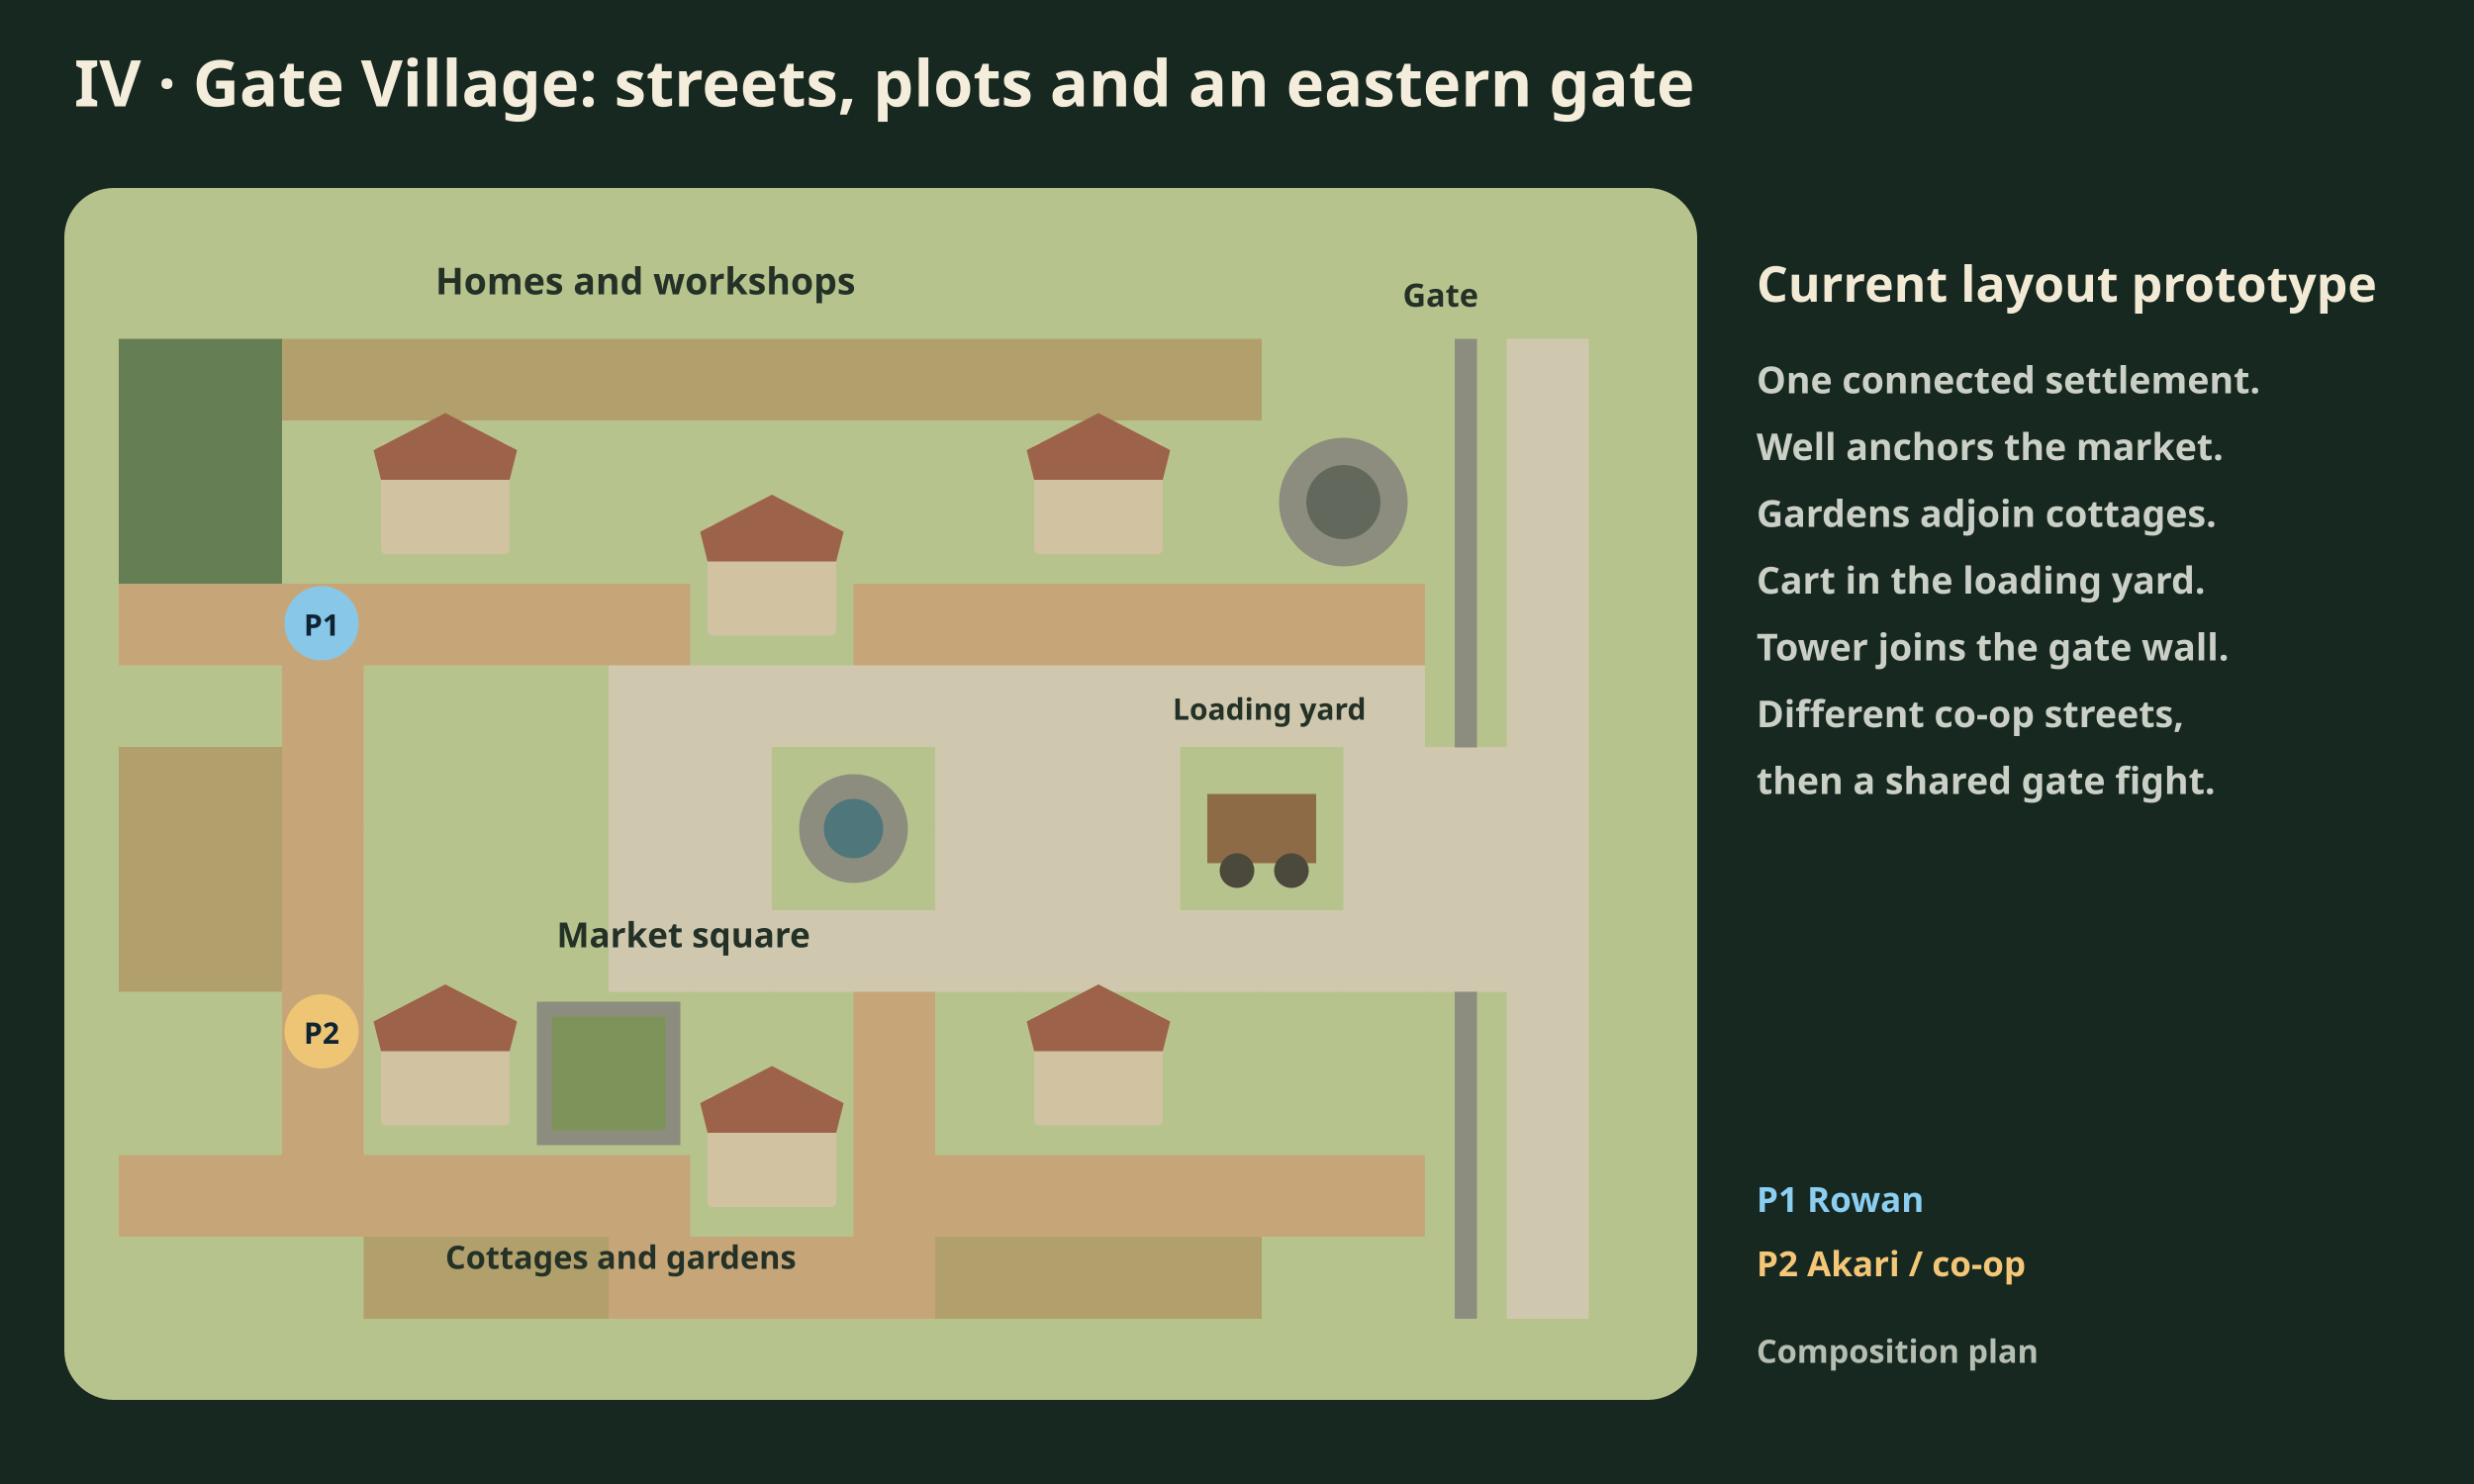
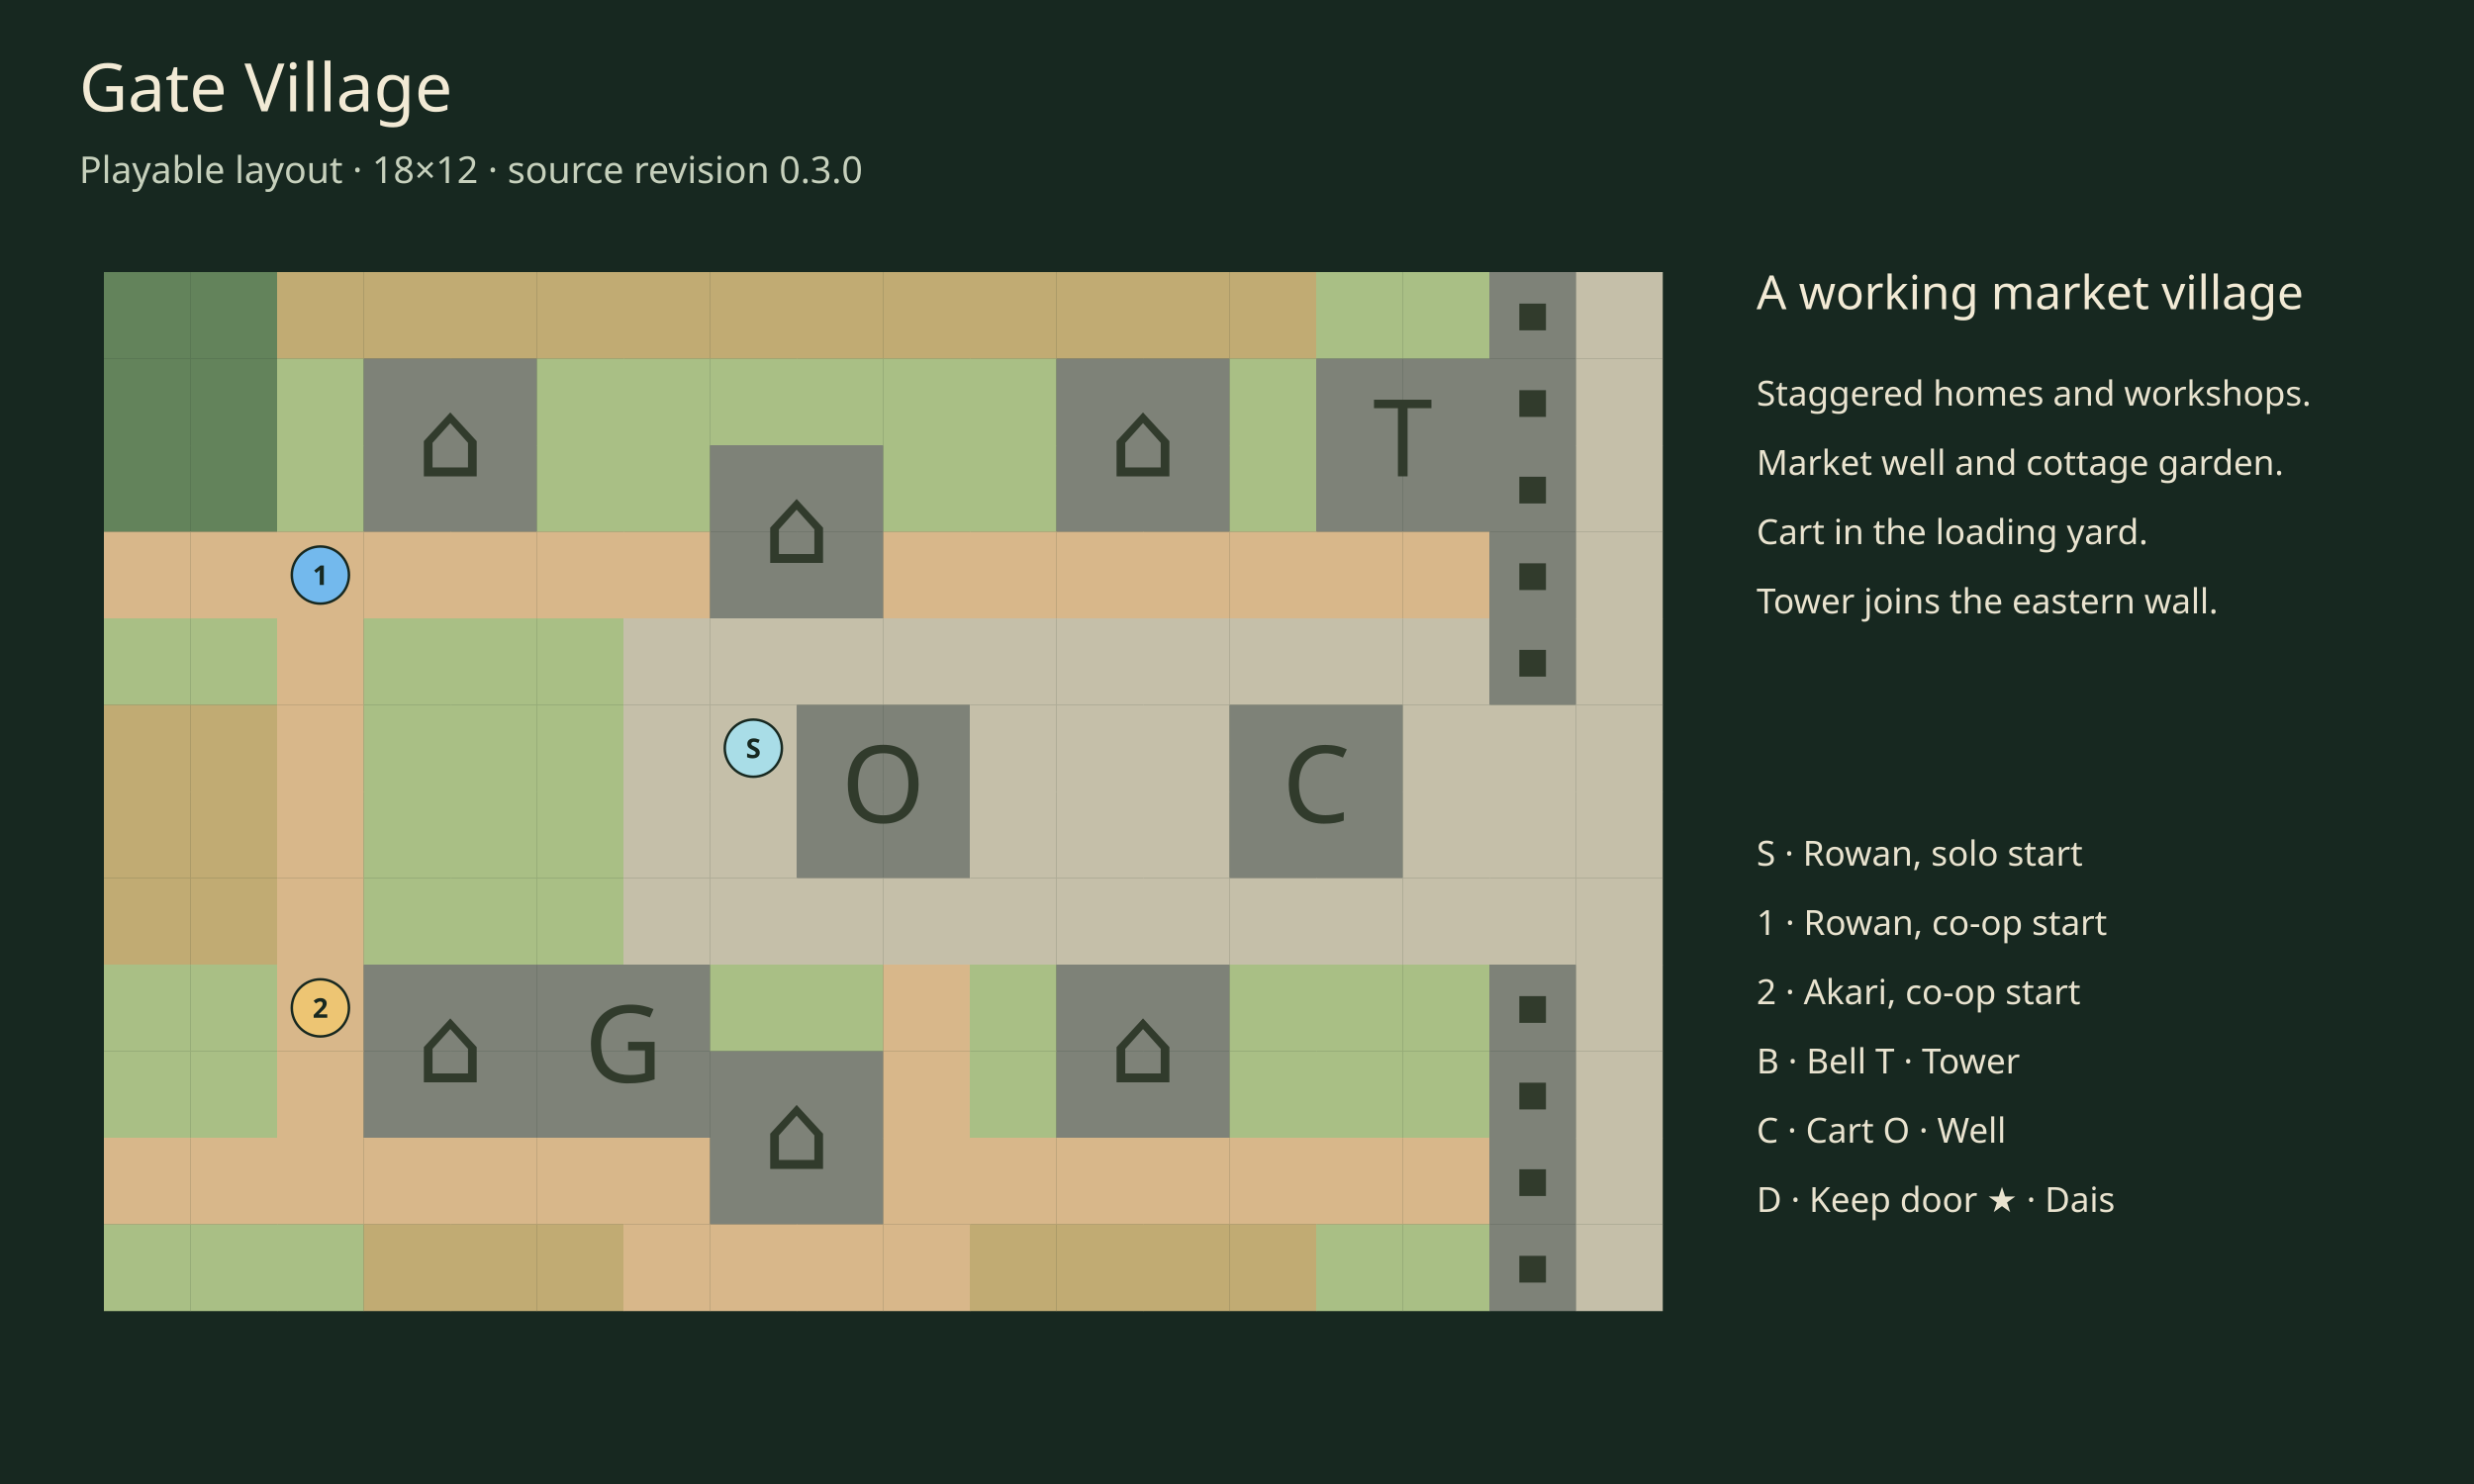
- <svg xmlns="http://www.w3.org/2000/svg" viewBox="0 0 1000 600" role="img" aria-label="IV · Gate Village: streets, plots and an eastern gate">
-   <style>text{font-family:system-ui,sans-serif;font-weight:550}</style>
-   <rect x="0" y="0" width="1000" height="600" rx="0" fill="#172820" />
-   <rect x="26" y="76" width="660" height="490" rx="20" fill="#b7c38d" />
-   <text x="30" y="43" text-anchor="start" font-size="26" fill="#f4eddb">IV · Gate Village: streets, plots and an eastern gate</text>
-   <rect x="48" y="137" width="33.2" height="33.2" rx="0" fill="#667e53" />
-   <rect x="81" y="137" width="33.2" height="33.2" rx="0" fill="#667e53" />
-   <rect x="114" y="137" width="33.2" height="33.2" rx="0" fill="#b1a06b" />
-   <rect x="147" y="137" width="33.2" height="33.2" rx="0" fill="#b1a06b" />
-   <rect x="180" y="137" width="33.2" height="33.2" rx="0" fill="#b1a06b" />
-   <rect x="213" y="137" width="33.2" height="33.2" rx="0" fill="#b1a06b" />
-   <rect x="246" y="137" width="33.2" height="33.2" rx="0" fill="#b1a06b" />
-   <rect x="279" y="137" width="33.2" height="33.2" rx="0" fill="#b1a06b" />
-   <rect x="312" y="137" width="33.2" height="33.2" rx="0" fill="#b1a06b" />
-   <rect x="345" y="137" width="33.2" height="33.2" rx="0" fill="#b1a06b" />
-   <rect x="378" y="137" width="33.2" height="33.2" rx="0" fill="#b1a06b" />
-   <rect x="411" y="137" width="33.2" height="33.2" rx="0" fill="#b1a06b" />
-   <rect x="444" y="137" width="33.2" height="33.2" rx="0" fill="#b1a06b" />
-   <rect x="477" y="137" width="33.2" height="33.2" rx="0" fill="#b1a06b" />
-   <rect x="510" y="137" width="33.2" height="33.2" rx="0" fill="#b7c38d" />
-   <rect x="543" y="137" width="33.2" height="33.2" rx="0" fill="#b7c38d" />
-   <rect x="576" y="137" width="33.2" height="33.2" rx="0" fill="#b7c38d" />
-   <rect x="609" y="137" width="33.2" height="33.2" rx="0" fill="#d0c8ae" />
-   <rect x="48" y="170" width="33.2" height="33.2" rx="0" fill="#667e53" />
-   <rect x="81" y="170" width="33.2" height="33.2" rx="0" fill="#667e53" />
-   <rect x="114" y="170" width="33.2" height="33.2" rx="0" fill="#b7c38d" />
-   <rect x="147" y="170" width="33.2" height="33.2" rx="0" fill="#b7c38d" />
-   <rect x="180" y="170" width="33.2" height="33.2" rx="0" fill="#b7c38d" />
-   <rect x="213" y="170" width="33.2" height="33.2" rx="0" fill="#b7c38d" />
-   <rect x="246" y="170" width="33.2" height="33.2" rx="0" fill="#b7c38d" />
-   <rect x="279" y="170" width="33.2" height="33.2" rx="0" fill="#b7c38d" />
-   <rect x="312" y="170" width="33.2" height="33.2" rx="0" fill="#b7c38d" />
-   <rect x="345" y="170" width="33.2" height="33.2" rx="0" fill="#b7c38d" />
-   <rect x="378" y="170" width="33.2" height="33.2" rx="0" fill="#b7c38d" />
-   <rect x="411" y="170" width="33.2" height="33.2" rx="0" fill="#b7c38d" />
-   <rect x="444" y="170" width="33.2" height="33.2" rx="0" fill="#b7c38d" />
-   <rect x="477" y="170" width="33.2" height="33.2" rx="0" fill="#b7c38d" />
-   <rect x="510" y="170" width="33.2" height="33.2" rx="0" fill="#b7c38d" />
-   <rect x="543" y="170" width="33.2" height="33.2" rx="0" fill="#b7c38d" />
-   <rect x="576" y="170" width="33.2" height="33.2" rx="0" fill="#b7c38d" />
-   <rect x="609" y="170" width="33.2" height="33.2" rx="0" fill="#d0c8ae" />
-   <rect x="48" y="203" width="33.2" height="33.2" rx="0" fill="#667e53" />
-   <rect x="81" y="203" width="33.2" height="33.2" rx="0" fill="#667e53" />
-   <rect x="114" y="203" width="33.2" height="33.2" rx="0" fill="#b7c38d" />
-   <rect x="147" y="203" width="33.2" height="33.2" rx="0" fill="#b7c38d" />
-   <rect x="180" y="203" width="33.2" height="33.2" rx="0" fill="#b7c38d" />
-   <rect x="213" y="203" width="33.2" height="33.2" rx="0" fill="#b7c38d" />
-   <rect x="246" y="203" width="33.2" height="33.2" rx="0" fill="#b7c38d" />
-   <rect x="279" y="203" width="33.2" height="33.2" rx="0" fill="#b7c38d" />
-   <rect x="312" y="203" width="33.2" height="33.2" rx="0" fill="#b7c38d" />
-   <rect x="345" y="203" width="33.2" height="33.2" rx="0" fill="#b7c38d" />
-   <rect x="378" y="203" width="33.2" height="33.2" rx="0" fill="#b7c38d" />
-   <rect x="411" y="203" width="33.2" height="33.2" rx="0" fill="#b7c38d" />
-   <rect x="444" y="203" width="33.2" height="33.2" rx="0" fill="#b7c38d" />
-   <rect x="477" y="203" width="33.2" height="33.2" rx="0" fill="#b7c38d" />
-   <rect x="510" y="203" width="33.2" height="33.2" rx="0" fill="#b7c38d" />
-   <rect x="543" y="203" width="33.2" height="33.2" rx="0" fill="#b7c38d" />
-   <rect x="576" y="203" width="33.2" height="33.2" rx="0" fill="#b7c38d" />
-   <rect x="609" y="203" width="33.2" height="33.2" rx="0" fill="#d0c8ae" />
-   <rect x="48" y="236" width="33.2" height="33.2" rx="0" fill="#c6a678" />
-   <rect x="81" y="236" width="33.2" height="33.2" rx="0" fill="#c6a678" />
-   <rect x="114" y="236" width="33.2" height="33.2" rx="0" fill="#c6a678" />
-   <rect x="147" y="236" width="33.2" height="33.2" rx="0" fill="#c6a678" />
-   <rect x="180" y="236" width="33.2" height="33.2" rx="0" fill="#c6a678" />
-   <rect x="213" y="236" width="33.2" height="33.2" rx="0" fill="#c6a678" />
-   <rect x="246" y="236" width="33.2" height="33.2" rx="0" fill="#c6a678" />
-   <rect x="279" y="236" width="33.2" height="33.2" rx="0" fill="#b7c38d" />
-   <rect x="312" y="236" width="33.2" height="33.2" rx="0" fill="#b7c38d" />
-   <rect x="345" y="236" width="33.2" height="33.2" rx="0" fill="#c6a678" />
-   <rect x="378" y="236" width="33.2" height="33.2" rx="0" fill="#c6a678" />
-   <rect x="411" y="236" width="33.2" height="33.2" rx="0" fill="#c6a678" />
-   <rect x="444" y="236" width="33.2" height="33.2" rx="0" fill="#c6a678" />
-   <rect x="477" y="236" width="33.2" height="33.2" rx="0" fill="#c6a678" />
-   <rect x="510" y="236" width="33.2" height="33.2" rx="0" fill="#c6a678" />
-   <rect x="543" y="236" width="33.2" height="33.2" rx="0" fill="#c6a678" />
-   <rect x="576" y="236" width="33.2" height="33.2" rx="0" fill="#b7c38d" />
-   <rect x="609" y="236" width="33.2" height="33.2" rx="0" fill="#d0c8ae" />
-   <rect x="48" y="269" width="33.2" height="33.2" rx="0" fill="#b7c38d" />
-   <rect x="81" y="269" width="33.2" height="33.2" rx="0" fill="#b7c38d" />
-   <rect x="114" y="269" width="33.2" height="33.2" rx="0" fill="#c6a678" />
-   <rect x="147" y="269" width="33.2" height="33.2" rx="0" fill="#b7c38d" />
-   <rect x="180" y="269" width="33.2" height="33.2" rx="0" fill="#b7c38d" />
-   <rect x="213" y="269" width="33.2" height="33.2" rx="0" fill="#b7c38d" />
-   <rect x="246" y="269" width="33.2" height="33.2" rx="0" fill="#d0c8ae" />
-   <rect x="279" y="269" width="33.2" height="33.2" rx="0" fill="#d0c8ae" />
-   <rect x="312" y="269" width="33.2" height="33.2" rx="0" fill="#d0c8ae" />
-   <rect x="345" y="269" width="33.2" height="33.2" rx="0" fill="#d0c8ae" />
-   <rect x="378" y="269" width="33.2" height="33.2" rx="0" fill="#d0c8ae" />
-   <rect x="411" y="269" width="33.2" height="33.2" rx="0" fill="#d0c8ae" />
-   <rect x="444" y="269" width="33.2" height="33.2" rx="0" fill="#d0c8ae" />
-   <rect x="477" y="269" width="33.2" height="33.2" rx="0" fill="#d0c8ae" />
-   <rect x="510" y="269" width="33.2" height="33.2" rx="0" fill="#d0c8ae" />
-   <rect x="543" y="269" width="33.2" height="33.2" rx="0" fill="#d0c8ae" />
-   <rect x="576" y="269" width="33.2" height="33.2" rx="0" fill="#b7c38d" />
-   <rect x="609" y="269" width="33.2" height="33.2" rx="0" fill="#d0c8ae" />
-   <rect x="48" y="302" width="33.2" height="33.2" rx="0" fill="#b1a06b" />
-   <rect x="81" y="302" width="33.2" height="33.2" rx="0" fill="#b1a06b" />
-   <rect x="114" y="302" width="33.2" height="33.2" rx="0" fill="#c6a678" />
-   <rect x="147" y="302" width="33.2" height="33.2" rx="0" fill="#b7c38d" />
-   <rect x="180" y="302" width="33.2" height="33.2" rx="0" fill="#b7c38d" />
-   <rect x="213" y="302" width="33.2" height="33.2" rx="0" fill="#b7c38d" />
-   <rect x="246" y="302" width="33.2" height="33.2" rx="0" fill="#d0c8ae" />
-   <rect x="279" y="302" width="33.2" height="33.2" rx="0" fill="#d0c8ae" />
-   <rect x="312" y="302" width="33.2" height="33.2" rx="0" fill="#b7c38d" />
-   <rect x="345" y="302" width="33.2" height="33.2" rx="0" fill="#b7c38d" />
-   <rect x="378" y="302" width="33.2" height="33.2" rx="0" fill="#d0c8ae" />
-   <rect x="411" y="302" width="33.2" height="33.2" rx="0" fill="#d0c8ae" />
-   <rect x="444" y="302" width="33.2" height="33.2" rx="0" fill="#d0c8ae" />
-   <rect x="477" y="302" width="33.2" height="33.2" rx="0" fill="#b7c38d" />
-   <rect x="510" y="302" width="33.2" height="33.2" rx="0" fill="#b7c38d" />
-   <rect x="543" y="302" width="33.2" height="33.2" rx="0" fill="#d0c8ae" />
-   <rect x="576" y="302" width="33.2" height="33.2" rx="0" fill="#d0c8ae" />
-   <rect x="609" y="302" width="33.2" height="33.2" rx="0" fill="#d0c8ae" />
-   <rect x="48" y="335" width="33.2" height="33.2" rx="0" fill="#b1a06b" />
-   <rect x="81" y="335" width="33.2" height="33.2" rx="0" fill="#b1a06b" />
-   <rect x="114" y="335" width="33.2" height="33.2" rx="0" fill="#c6a678" />
-   <rect x="147" y="335" width="33.2" height="33.2" rx="0" fill="#b7c38d" />
-   <rect x="180" y="335" width="33.2" height="33.2" rx="0" fill="#b7c38d" />
-   <rect x="213" y="335" width="33.2" height="33.2" rx="0" fill="#b7c38d" />
-   <rect x="246" y="335" width="33.2" height="33.2" rx="0" fill="#d0c8ae" />
-   <rect x="279" y="335" width="33.2" height="33.2" rx="0" fill="#d0c8ae" />
-   <rect x="312" y="335" width="33.2" height="33.2" rx="0" fill="#b7c38d" />
-   <rect x="345" y="335" width="33.2" height="33.2" rx="0" fill="#b7c38d" />
-   <rect x="378" y="335" width="33.2" height="33.2" rx="0" fill="#d0c8ae" />
-   <rect x="411" y="335" width="33.2" height="33.2" rx="0" fill="#d0c8ae" />
-   <rect x="444" y="335" width="33.2" height="33.2" rx="0" fill="#d0c8ae" />
-   <rect x="477" y="335" width="33.2" height="33.2" rx="0" fill="#b7c38d" />
-   <rect x="510" y="335" width="33.2" height="33.2" rx="0" fill="#b7c38d" />
-   <rect x="543" y="335" width="33.2" height="33.2" rx="0" fill="#d0c8ae" />
-   <rect x="576" y="335" width="33.2" height="33.2" rx="0" fill="#d0c8ae" />
-   <rect x="609" y="335" width="33.2" height="33.2" rx="0" fill="#d0c8ae" />
-   <rect x="48" y="368" width="33.2" height="33.2" rx="0" fill="#b1a06b" />
-   <rect x="81" y="368" width="33.2" height="33.2" rx="0" fill="#b1a06b" />
-   <rect x="114" y="368" width="33.2" height="33.2" rx="0" fill="#c6a678" />
-   <rect x="147" y="368" width="33.2" height="33.2" rx="0" fill="#b7c38d" />
-   <rect x="180" y="368" width="33.2" height="33.2" rx="0" fill="#b7c38d" />
-   <rect x="213" y="368" width="33.2" height="33.2" rx="0" fill="#b7c38d" />
-   <rect x="246" y="368" width="33.2" height="33.2" rx="0" fill="#d0c8ae" />
-   <rect x="279" y="368" width="33.2" height="33.2" rx="0" fill="#d0c8ae" />
-   <rect x="312" y="368" width="33.2" height="33.2" rx="0" fill="#d0c8ae" />
-   <rect x="345" y="368" width="33.2" height="33.2" rx="0" fill="#d0c8ae" />
-   <rect x="378" y="368" width="33.2" height="33.2" rx="0" fill="#d0c8ae" />
-   <rect x="411" y="368" width="33.2" height="33.2" rx="0" fill="#d0c8ae" />
-   <rect x="444" y="368" width="33.2" height="33.2" rx="0" fill="#d0c8ae" />
-   <rect x="477" y="368" width="33.2" height="33.2" rx="0" fill="#d0c8ae" />
-   <rect x="510" y="368" width="33.2" height="33.2" rx="0" fill="#d0c8ae" />
-   <rect x="543" y="368" width="33.2" height="33.2" rx="0" fill="#d0c8ae" />
-   <rect x="576" y="368" width="33.2" height="33.2" rx="0" fill="#d0c8ae" />
-   <rect x="609" y="368" width="33.2" height="33.2" rx="0" fill="#d0c8ae" />
-   <rect x="48" y="401" width="33.2" height="33.2" rx="0" fill="#b7c38d" />
-   <rect x="81" y="401" width="33.2" height="33.2" rx="0" fill="#b7c38d" />
-   <rect x="114" y="401" width="33.2" height="33.2" rx="0" fill="#c6a678" />
-   <rect x="147" y="401" width="33.2" height="33.2" rx="0" fill="#b7c38d" />
-   <rect x="180" y="401" width="33.2" height="33.2" rx="0" fill="#b7c38d" />
-   <rect x="213" y="401" width="33.2" height="33.2" rx="0" fill="#b7c38d" />
-   <rect x="246" y="401" width="33.2" height="33.2" rx="0" fill="#b7c38d" />
-   <rect x="279" y="401" width="33.2" height="33.2" rx="0" fill="#b7c38d" />
-   <rect x="312" y="401" width="33.2" height="33.2" rx="0" fill="#b7c38d" />
-   <rect x="345" y="401" width="33.2" height="33.2" rx="0" fill="#c6a678" />
-   <rect x="378" y="401" width="33.2" height="33.2" rx="0" fill="#b7c38d" />
-   <rect x="411" y="401" width="33.2" height="33.2" rx="0" fill="#b7c38d" />
-   <rect x="444" y="401" width="33.2" height="33.2" rx="0" fill="#b7c38d" />
-   <rect x="477" y="401" width="33.2" height="33.2" rx="0" fill="#b7c38d" />
-   <rect x="510" y="401" width="33.2" height="33.2" rx="0" fill="#b7c38d" />
-   <rect x="543" y="401" width="33.2" height="33.2" rx="0" fill="#b7c38d" />
-   <rect x="576" y="401" width="33.2" height="33.2" rx="0" fill="#b7c38d" />
-   <rect x="609" y="401" width="33.2" height="33.2" rx="0" fill="#d0c8ae" />
-   <rect x="48" y="434" width="33.2" height="33.2" rx="0" fill="#b7c38d" />
-   <rect x="81" y="434" width="33.2" height="33.2" rx="0" fill="#b7c38d" />
-   <rect x="114" y="434" width="33.2" height="33.2" rx="0" fill="#c6a678" />
-   <rect x="147" y="434" width="33.2" height="33.2" rx="0" fill="#b7c38d" />
-   <rect x="180" y="434" width="33.2" height="33.2" rx="0" fill="#b7c38d" />
-   <rect x="213" y="434" width="33.2" height="33.2" rx="0" fill="#b7c38d" />
-   <rect x="246" y="434" width="33.2" height="33.2" rx="0" fill="#b7c38d" />
-   <rect x="279" y="434" width="33.2" height="33.2" rx="0" fill="#b7c38d" />
-   <rect x="312" y="434" width="33.2" height="33.2" rx="0" fill="#b7c38d" />
-   <rect x="345" y="434" width="33.2" height="33.2" rx="0" fill="#c6a678" />
-   <rect x="378" y="434" width="33.2" height="33.2" rx="0" fill="#b7c38d" />
-   <rect x="411" y="434" width="33.2" height="33.2" rx="0" fill="#b7c38d" />
-   <rect x="444" y="434" width="33.2" height="33.2" rx="0" fill="#b7c38d" />
-   <rect x="477" y="434" width="33.2" height="33.2" rx="0" fill="#b7c38d" />
-   <rect x="510" y="434" width="33.2" height="33.2" rx="0" fill="#b7c38d" />
-   <rect x="543" y="434" width="33.2" height="33.2" rx="0" fill="#b7c38d" />
-   <rect x="576" y="434" width="33.2" height="33.2" rx="0" fill="#b7c38d" />
-   <rect x="609" y="434" width="33.2" height="33.2" rx="0" fill="#d0c8ae" />
-   <rect x="48" y="467" width="33.2" height="33.2" rx="0" fill="#c6a678" />
-   <rect x="81" y="467" width="33.2" height="33.2" rx="0" fill="#c6a678" />
-   <rect x="114" y="467" width="33.2" height="33.2" rx="0" fill="#c6a678" />
-   <rect x="147" y="467" width="33.2" height="33.2" rx="0" fill="#c6a678" />
-   <rect x="180" y="467" width="33.2" height="33.2" rx="0" fill="#c6a678" />
-   <rect x="213" y="467" width="33.2" height="33.2" rx="0" fill="#c6a678" />
-   <rect x="246" y="467" width="33.2" height="33.2" rx="0" fill="#c6a678" />
-   <rect x="279" y="467" width="33.2" height="33.2" rx="0" fill="#b7c38d" />
-   <rect x="312" y="467" width="33.2" height="33.2" rx="0" fill="#b7c38d" />
-   <rect x="345" y="467" width="33.2" height="33.2" rx="0" fill="#c6a678" />
-   <rect x="378" y="467" width="33.2" height="33.2" rx="0" fill="#c6a678" />
-   <rect x="411" y="467" width="33.2" height="33.2" rx="0" fill="#c6a678" />
-   <rect x="444" y="467" width="33.2" height="33.2" rx="0" fill="#c6a678" />
-   <rect x="477" y="467" width="33.2" height="33.2" rx="0" fill="#c6a678" />
-   <rect x="510" y="467" width="33.2" height="33.2" rx="0" fill="#c6a678" />
-   <rect x="543" y="467" width="33.2" height="33.2" rx="0" fill="#c6a678" />
-   <rect x="576" y="467" width="33.2" height="33.2" rx="0" fill="#b7c38d" />
-   <rect x="609" y="467" width="33.2" height="33.2" rx="0" fill="#d0c8ae" />
-   <rect x="48" y="500" width="33.2" height="33.2" rx="0" fill="#b7c38d" />
-   <rect x="81" y="500" width="33.2" height="33.2" rx="0" fill="#b7c38d" />
-   <rect x="114" y="500" width="33.2" height="33.2" rx="0" fill="#b7c38d" />
-   <rect x="147" y="500" width="33.2" height="33.2" rx="0" fill="#b1a06b" />
-   <rect x="180" y="500" width="33.2" height="33.2" rx="0" fill="#b1a06b" />
-   <rect x="213" y="500" width="33.2" height="33.2" rx="0" fill="#b1a06b" />
-   <rect x="246" y="500" width="33.2" height="33.2" rx="0" fill="#c6a678" />
-   <rect x="279" y="500" width="33.2" height="33.2" rx="0" fill="#c6a678" />
-   <rect x="312" y="500" width="33.2" height="33.2" rx="0" fill="#c6a678" />
-   <rect x="345" y="500" width="33.2" height="33.2" rx="0" fill="#c6a678" />
-   <rect x="378" y="500" width="33.2" height="33.2" rx="0" fill="#b1a06b" />
-   <rect x="411" y="500" width="33.2" height="33.2" rx="0" fill="#b1a06b" />
-   <rect x="444" y="500" width="33.2" height="33.2" rx="0" fill="#b1a06b" />
-   <rect x="477" y="500" width="33.2" height="33.2" rx="0" fill="#b1a06b" />
-   <rect x="510" y="500" width="33.2" height="33.2" rx="0" fill="#b7c38d" />
-   <rect x="543" y="500" width="33.2" height="33.2" rx="0" fill="#b7c38d" />
-   <rect x="576" y="500" width="33.2" height="33.2" rx="0" fill="#b7c38d" />
-   <rect x="609" y="500" width="33.2" height="33.2" rx="0" fill="#d0c8ae" />
-   <rect x="154" y="179" width="52" height="45" rx="2" fill="#d1c2a1" />
-   <path d="M151,182 L180.0,167 L209,182 L206,194 L154,194 Z" fill="#9d624a" />
-   <rect x="286" y="212" width="52" height="45" rx="2" fill="#d1c2a1" />
-   <path d="M283,215 L312.0,200 L341,215 L338,227 L286,227 Z" fill="#9d624a" />
-   <rect x="418" y="179" width="52" height="45" rx="2" fill="#d1c2a1" />
-   <path d="M415,182 L444.0,167 L473,182 L470,194 L418,194 Z" fill="#9d624a" />
-   <rect x="154" y="410" width="52" height="45" rx="2" fill="#d1c2a1" />
-   <path d="M151,413 L180.0,398 L209,413 L206,425 L154,425 Z" fill="#9d624a" />
-   <rect x="286" y="443" width="52" height="45" rx="2" fill="#d1c2a1" />
-   <path d="M283,446 L312.0,431 L341,446 L338,458 L286,458 Z" fill="#9d624a" />
-   <rect x="418" y="410" width="52" height="45" rx="2" fill="#d1c2a1" />
-   <path d="M415,413 L444.0,398 L473,413 L470,425 L418,425 Z" fill="#9d624a" />
-   <circle cx="345" cy="335" r="22" fill="#8c8d7e" />
-   <circle cx="345" cy="335" r="12" fill="#4e767b" />
-   <rect x="217" y="405" width="58" height="58" rx="0" fill="#8c8d7e" />
-   <rect x="223" y="411" width="46" height="46" rx="0" fill="#7e9359" />
-   <rect x="488" y="321" width="44" height="28" rx="0" fill="#8d6b46" />
-   <circle cx="500" cy="352" r="7" fill="#4b493c" />
-   <circle cx="522" cy="352" r="7" fill="#4b493c" />
-   <circle cx="543" cy="203" r="26" fill="#8c8d7e" />
-   <circle cx="543" cy="203" r="15" fill="#62695c" />
-   <rect x="588" y="137" width="9" height="33.2" rx="0" fill="#8c8d7e" />
-   <rect x="588" y="170" width="9" height="33.2" rx="0" fill="#8c8d7e" />
-   <rect x="588" y="203" width="9" height="33.2" rx="0" fill="#8c8d7e" />
-   <rect x="588" y="236" width="9" height="33.2" rx="0" fill="#8c8d7e" />
-   <rect x="588" y="269" width="9" height="33.2" rx="0" fill="#8c8d7e" />
-   <rect x="588" y="401" width="9" height="33.2" rx="0" fill="#8c8d7e" />
-   <rect x="588" y="434" width="9" height="33.2" rx="0" fill="#8c8d7e" />
-   <rect x="588" y="467" width="9" height="33.2" rx="0" fill="#8c8d7e" />
-   <rect x="588" y="500" width="9" height="33.2" rx="0" fill="#8c8d7e" />
-   <text x="176" y="119" text-anchor="start" font-size="15" fill="#243127">Homes and workshops</text>
-   <text x="225" y="383" text-anchor="start" font-size="14" fill="#243127">Market square</text>
-   <text x="180" y="513" text-anchor="start" font-size="13" fill="#243127">Cottages and gardens</text>
-   <text x="474" y="291" text-anchor="start" font-size="12" fill="#243127">Loading yard</text>
-   <text x="567" y="124" text-anchor="start" font-size="13" fill="#243127">Gate</text>
-   <circle cx="130" cy="252" r="15" fill="#89c7e9" />
-   <text x="130" y="257" text-anchor="middle" font-size="12" fill="#102333">P1</text>
-   <circle cx="130" cy="417" r="15" fill="#edc574" />
-   <text x="130" y="422" text-anchor="middle" font-size="12" fill="#102333">P2</text>
-   <text x="710" y="122" text-anchor="start" font-size="20" fill="#f2ead5">Current layout prototype</text>
-   <text x="710" y="159" text-anchor="start" font-size="15" fill="#cbd0c7">One connected settlement.</text>
-   <text x="710" y="186" text-anchor="start" font-size="15" fill="#cbd0c7">Well anchors the market.</text>
-   <text x="710" y="213" text-anchor="start" font-size="15" fill="#cbd0c7">Gardens adjoin cottages.</text>
-   <text x="710" y="240" text-anchor="start" font-size="15" fill="#cbd0c7">Cart in the loading yard.</text>
-   <text x="710" y="267" text-anchor="start" font-size="15" fill="#cbd0c7">Tower joins the gate wall.</text>
-   <text x="710" y="294" text-anchor="start" font-size="15" fill="#cbd0c7">Different co-op streets,</text>
-   <text x="710" y="321" text-anchor="start" font-size="15" fill="#cbd0c7">then a shared gate fight.</text>
-   <text x="710" y="490" text-anchor="start" font-size="14" fill="#8ccef2">P1  Rowan</text>
-   <text x="710" y="516" text-anchor="start" font-size="14" fill="#f3c777">P2  Akari / co-op</text>
-   <text x="710" y="551" text-anchor="start" font-size="13" fill="#b5beb1">Composition plan</text>
+ <svg xmlns="http://www.w3.org/2000/svg" viewBox="0 0 1000 600" role="img" aria-label="A working market village">
+   <style>text{font-family:system-ui,sans-serif}.label{font-size:14px;fill:#e9e3cf}</style>
+   <rect width="1000" height="600" fill="#172820" />
+   <text x="32" y="45" fill="#f2ead5" font-size="27">Gate Village</text>
+   <text x="32" y="74" fill="#c6d0bc" font-size="15">Playable layout · 18×12 · source revision 0.3.0</text>
+   <rect x="42.00" y="110.00" width="35.10" height="35.10" fill="#63835b" />
+   <rect x="77.00" y="110.00" width="35.10" height="35.10" fill="#63835b" />
+   <rect x="112.00" y="110.00" width="35.10" height="35.10" fill="#c1ab73" />
+   <rect x="147.00" y="110.00" width="35.10" height="35.10" fill="#c1ab73" />
+   <rect x="182.00" y="110.00" width="35.10" height="35.10" fill="#c1ab73" />
+   <rect x="217.00" y="110.00" width="35.10" height="35.10" fill="#c1ab73" />
+   <rect x="252.00" y="110.00" width="35.10" height="35.10" fill="#c1ab73" />
+   <rect x="287.00" y="110.00" width="35.10" height="35.10" fill="#c1ab73" />
+   <rect x="322.00" y="110.00" width="35.10" height="35.10" fill="#c1ab73" />
+   <rect x="357.00" y="110.00" width="35.10" height="35.10" fill="#c1ab73" />
+   <rect x="392.00" y="110.00" width="35.10" height="35.10" fill="#c1ab73" />
+   <rect x="427.00" y="110.00" width="35.10" height="35.10" fill="#c1ab73" />
+   <rect x="462.00" y="110.00" width="35.10" height="35.10" fill="#c1ab73" />
+   <rect x="497.00" y="110.00" width="35.10" height="35.10" fill="#c1ab73" />
+   <rect x="532.00" y="110.00" width="35.10" height="35.10" fill="#a9bf85" />
+   <rect x="567.00" y="110.00" width="35.10" height="35.10" fill="#a9bf85" />
+   <rect x="602.00" y="110.00" width="35.10" height="35.10" fill="#7e8278" />
+   <rect x="637.00" y="110.00" width="35.10" height="35.10" fill="#c5bfa9" />
+   <rect x="42.00" y="145.00" width="35.10" height="35.10" fill="#63835b" />
+   <rect x="77.00" y="145.00" width="35.10" height="35.10" fill="#63835b" />
+   <rect x="112.00" y="145.00" width="35.10" height="35.10" fill="#a9bf85" />
+   <rect x="147.00" y="145.00" width="35.10" height="35.10" fill="#7e8278" />
+   <rect x="182.00" y="145.00" width="35.10" height="35.10" fill="#7e8278" />
+   <rect x="217.00" y="145.00" width="35.10" height="35.10" fill="#a9bf85" />
+   <rect x="252.00" y="145.00" width="35.10" height="35.10" fill="#a9bf85" />
+   <rect x="287.00" y="145.00" width="35.10" height="35.10" fill="#a9bf85" />
+   <rect x="322.00" y="145.00" width="35.10" height="35.10" fill="#a9bf85" />
+   <rect x="357.00" y="145.00" width="35.10" height="35.10" fill="#a9bf85" />
+   <rect x="392.00" y="145.00" width="35.10" height="35.10" fill="#a9bf85" />
+   <rect x="427.00" y="145.00" width="35.10" height="35.10" fill="#7e8278" />
+   <rect x="462.00" y="145.00" width="35.10" height="35.10" fill="#7e8278" />
+   <rect x="497.00" y="145.00" width="35.10" height="35.10" fill="#a9bf85" />
+   <rect x="532.00" y="145.00" width="35.10" height="35.10" fill="#7e8278" />
+   <rect x="567.00" y="145.00" width="35.10" height="35.10" fill="#7e8278" />
+   <rect x="602.00" y="145.00" width="35.10" height="35.10" fill="#7e8278" />
+   <rect x="637.00" y="145.00" width="35.10" height="35.10" fill="#c5bfa9" />
+   <rect x="42.00" y="180.00" width="35.10" height="35.10" fill="#63835b" />
+   <rect x="77.00" y="180.00" width="35.10" height="35.10" fill="#63835b" />
+   <rect x="112.00" y="180.00" width="35.10" height="35.10" fill="#a9bf85" />
+   <rect x="147.00" y="180.00" width="35.10" height="35.10" fill="#7e8278" />
+   <rect x="182.00" y="180.00" width="35.10" height="35.10" fill="#7e8278" />
+   <rect x="217.00" y="180.00" width="35.10" height="35.10" fill="#a9bf85" />
+   <rect x="252.00" y="180.00" width="35.10" height="35.10" fill="#a9bf85" />
+   <rect x="287.00" y="180.00" width="35.10" height="35.10" fill="#7e8278" />
+   <rect x="322.00" y="180.00" width="35.10" height="35.10" fill="#7e8278" />
+   <rect x="357.00" y="180.00" width="35.10" height="35.10" fill="#a9bf85" />
+   <rect x="392.00" y="180.00" width="35.10" height="35.10" fill="#a9bf85" />
+   <rect x="427.00" y="180.00" width="35.10" height="35.10" fill="#7e8278" />
+   <rect x="462.00" y="180.00" width="35.10" height="35.10" fill="#7e8278" />
+   <rect x="497.00" y="180.00" width="35.10" height="35.10" fill="#a9bf85" />
+   <rect x="532.00" y="180.00" width="35.10" height="35.10" fill="#7e8278" />
+   <rect x="567.00" y="180.00" width="35.10" height="35.10" fill="#7e8278" />
+   <rect x="602.00" y="180.00" width="35.10" height="35.10" fill="#7e8278" />
+   <rect x="637.00" y="180.00" width="35.10" height="35.10" fill="#c5bfa9" />
+   <rect x="42.00" y="215.00" width="35.10" height="35.10" fill="#d8b78a" />
+   <rect x="77.00" y="215.00" width="35.10" height="35.10" fill="#d8b78a" />
+   <rect x="112.00" y="215.00" width="35.10" height="35.10" fill="#d8b78a" />
+   <rect x="147.00" y="215.00" width="35.10" height="35.10" fill="#d8b78a" />
+   <rect x="182.00" y="215.00" width="35.10" height="35.10" fill="#d8b78a" />
+   <rect x="217.00" y="215.00" width="35.10" height="35.10" fill="#d8b78a" />
+   <rect x="252.00" y="215.00" width="35.10" height="35.10" fill="#d8b78a" />
+   <rect x="287.00" y="215.00" width="35.10" height="35.10" fill="#7e8278" />
+   <rect x="322.00" y="215.00" width="35.10" height="35.10" fill="#7e8278" />
+   <rect x="357.00" y="215.00" width="35.10" height="35.10" fill="#d8b78a" />
+   <rect x="392.00" y="215.00" width="35.10" height="35.10" fill="#d8b78a" />
+   <rect x="427.00" y="215.00" width="35.10" height="35.10" fill="#d8b78a" />
+   <rect x="462.00" y="215.00" width="35.10" height="35.10" fill="#d8b78a" />
+   <rect x="497.00" y="215.00" width="35.10" height="35.10" fill="#d8b78a" />
+   <rect x="532.00" y="215.00" width="35.10" height="35.10" fill="#d8b78a" />
+   <rect x="567.00" y="215.00" width="35.10" height="35.10" fill="#d8b78a" />
+   <rect x="602.00" y="215.00" width="35.10" height="35.10" fill="#7e8278" />
+   <rect x="637.00" y="215.00" width="35.10" height="35.10" fill="#c5bfa9" />
+   <rect x="42.00" y="250.00" width="35.10" height="35.10" fill="#a9bf85" />
+   <rect x="77.00" y="250.00" width="35.10" height="35.10" fill="#a9bf85" />
+   <rect x="112.00" y="250.00" width="35.10" height="35.10" fill="#d8b78a" />
+   <rect x="147.00" y="250.00" width="35.10" height="35.10" fill="#a9bf85" />
+   <rect x="182.00" y="250.00" width="35.10" height="35.10" fill="#a9bf85" />
+   <rect x="217.00" y="250.00" width="35.10" height="35.10" fill="#a9bf85" />
+   <rect x="252.00" y="250.00" width="35.10" height="35.10" fill="#c5bfa9" />
+   <rect x="287.00" y="250.00" width="35.10" height="35.10" fill="#c5bfa9" />
+   <rect x="322.00" y="250.00" width="35.10" height="35.10" fill="#c5bfa9" />
+   <rect x="357.00" y="250.00" width="35.10" height="35.10" fill="#c5bfa9" />
+   <rect x="392.00" y="250.00" width="35.10" height="35.10" fill="#c5bfa9" />
+   <rect x="427.00" y="250.00" width="35.10" height="35.10" fill="#c5bfa9" />
+   <rect x="462.00" y="250.00" width="35.10" height="35.10" fill="#c5bfa9" />
+   <rect x="497.00" y="250.00" width="35.10" height="35.10" fill="#c5bfa9" />
+   <rect x="532.00" y="250.00" width="35.10" height="35.10" fill="#c5bfa9" />
+   <rect x="567.00" y="250.00" width="35.10" height="35.10" fill="#c5bfa9" />
+   <rect x="602.00" y="250.00" width="35.10" height="35.10" fill="#7e8278" />
+   <rect x="637.00" y="250.00" width="35.10" height="35.10" fill="#c5bfa9" />
+   <rect x="42.00" y="285.00" width="35.10" height="35.10" fill="#c1ab73" />
+   <rect x="77.00" y="285.00" width="35.10" height="35.10" fill="#c1ab73" />
+   <rect x="112.00" y="285.00" width="35.10" height="35.10" fill="#d8b78a" />
+   <rect x="147.00" y="285.00" width="35.10" height="35.10" fill="#a9bf85" />
+   <rect x="182.00" y="285.00" width="35.10" height="35.10" fill="#a9bf85" />
+   <rect x="217.00" y="285.00" width="35.10" height="35.10" fill="#a9bf85" />
+   <rect x="252.00" y="285.00" width="35.10" height="35.10" fill="#c5bfa9" />
+   <rect x="287.00" y="285.00" width="35.10" height="35.10" fill="#c5bfa9" />
+   <rect x="322.00" y="285.00" width="35.10" height="35.10" fill="#7e8278" />
+   <rect x="357.00" y="285.00" width="35.10" height="35.10" fill="#7e8278" />
+   <rect x="392.00" y="285.00" width="35.10" height="35.10" fill="#c5bfa9" />
+   <rect x="427.00" y="285.00" width="35.10" height="35.10" fill="#c5bfa9" />
+   <rect x="462.00" y="285.00" width="35.10" height="35.10" fill="#c5bfa9" />
+   <rect x="497.00" y="285.00" width="35.10" height="35.10" fill="#7e8278" />
+   <rect x="532.00" y="285.00" width="35.10" height="35.10" fill="#7e8278" />
+   <rect x="567.00" y="285.00" width="35.10" height="35.10" fill="#c5bfa9" />
+   <rect x="602.00" y="285.00" width="35.10" height="35.10" fill="#c5bfa9" />
+   <rect x="637.00" y="285.00" width="35.10" height="35.10" fill="#c5bfa9" />
+   <rect x="42.00" y="320.00" width="35.10" height="35.10" fill="#c1ab73" />
+   <rect x="77.00" y="320.00" width="35.10" height="35.10" fill="#c1ab73" />
+   <rect x="112.00" y="320.00" width="35.10" height="35.10" fill="#d8b78a" />
+   <rect x="147.00" y="320.00" width="35.10" height="35.10" fill="#a9bf85" />
+   <rect x="182.00" y="320.00" width="35.10" height="35.10" fill="#a9bf85" />
+   <rect x="217.00" y="320.00" width="35.10" height="35.10" fill="#a9bf85" />
+   <rect x="252.00" y="320.00" width="35.10" height="35.10" fill="#c5bfa9" />
+   <rect x="287.00" y="320.00" width="35.10" height="35.10" fill="#c5bfa9" />
+   <rect x="322.00" y="320.00" width="35.10" height="35.10" fill="#7e8278" />
+   <rect x="357.00" y="320.00" width="35.10" height="35.10" fill="#7e8278" />
+   <rect x="392.00" y="320.00" width="35.10" height="35.10" fill="#c5bfa9" />
+   <rect x="427.00" y="320.00" width="35.10" height="35.10" fill="#c5bfa9" />
+   <rect x="462.00" y="320.00" width="35.10" height="35.10" fill="#c5bfa9" />
+   <rect x="497.00" y="320.00" width="35.10" height="35.10" fill="#7e8278" />
+   <rect x="532.00" y="320.00" width="35.10" height="35.10" fill="#7e8278" />
+   <rect x="567.00" y="320.00" width="35.10" height="35.10" fill="#c5bfa9" />
+   <rect x="602.00" y="320.00" width="35.10" height="35.10" fill="#c5bfa9" />
+   <rect x="637.00" y="320.00" width="35.10" height="35.10" fill="#c5bfa9" />
+   <rect x="42.00" y="355.00" width="35.10" height="35.10" fill="#c1ab73" />
+   <rect x="77.00" y="355.00" width="35.10" height="35.10" fill="#c1ab73" />
+   <rect x="112.00" y="355.00" width="35.10" height="35.10" fill="#d8b78a" />
+   <rect x="147.00" y="355.00" width="35.10" height="35.10" fill="#a9bf85" />
+   <rect x="182.00" y="355.00" width="35.10" height="35.10" fill="#a9bf85" />
+   <rect x="217.00" y="355.00" width="35.10" height="35.10" fill="#a9bf85" />
+   <rect x="252.00" y="355.00" width="35.10" height="35.10" fill="#c5bfa9" />
+   <rect x="287.00" y="355.00" width="35.10" height="35.10" fill="#c5bfa9" />
+   <rect x="322.00" y="355.00" width="35.10" height="35.10" fill="#c5bfa9" />
+   <rect x="357.00" y="355.00" width="35.10" height="35.10" fill="#c5bfa9" />
+   <rect x="392.00" y="355.00" width="35.10" height="35.10" fill="#c5bfa9" />
+   <rect x="427.00" y="355.00" width="35.10" height="35.10" fill="#c5bfa9" />
+   <rect x="462.00" y="355.00" width="35.10" height="35.10" fill="#c5bfa9" />
+   <rect x="497.00" y="355.00" width="35.10" height="35.10" fill="#c5bfa9" />
+   <rect x="532.00" y="355.00" width="35.10" height="35.10" fill="#c5bfa9" />
+   <rect x="567.00" y="355.00" width="35.10" height="35.10" fill="#c5bfa9" />
+   <rect x="602.00" y="355.00" width="35.10" height="35.10" fill="#c5bfa9" />
+   <rect x="637.00" y="355.00" width="35.10" height="35.10" fill="#c5bfa9" />
+   <rect x="42.00" y="390.00" width="35.10" height="35.10" fill="#a9bf85" />
+   <rect x="77.00" y="390.00" width="35.10" height="35.10" fill="#a9bf85" />
+   <rect x="112.00" y="390.00" width="35.10" height="35.10" fill="#d8b78a" />
+   <rect x="147.00" y="390.00" width="35.10" height="35.10" fill="#7e8278" />
+   <rect x="182.00" y="390.00" width="35.10" height="35.10" fill="#7e8278" />
+   <rect x="217.00" y="390.00" width="35.10" height="35.10" fill="#7e8278" />
+   <rect x="252.00" y="390.00" width="35.10" height="35.10" fill="#7e8278" />
+   <rect x="287.00" y="390.00" width="35.10" height="35.10" fill="#a9bf85" />
+   <rect x="322.00" y="390.00" width="35.10" height="35.10" fill="#a9bf85" />
+   <rect x="357.00" y="390.00" width="35.10" height="35.10" fill="#d8b78a" />
+   <rect x="392.00" y="390.00" width="35.10" height="35.10" fill="#a9bf85" />
+   <rect x="427.00" y="390.00" width="35.10" height="35.10" fill="#7e8278" />
+   <rect x="462.00" y="390.00" width="35.10" height="35.10" fill="#7e8278" />
+   <rect x="497.00" y="390.00" width="35.10" height="35.10" fill="#a9bf85" />
+   <rect x="532.00" y="390.00" width="35.10" height="35.10" fill="#a9bf85" />
+   <rect x="567.00" y="390.00" width="35.10" height="35.10" fill="#a9bf85" />
+   <rect x="602.00" y="390.00" width="35.10" height="35.10" fill="#7e8278" />
+   <rect x="637.00" y="390.00" width="35.10" height="35.10" fill="#c5bfa9" />
+   <rect x="42.00" y="425.00" width="35.10" height="35.10" fill="#a9bf85" />
+   <rect x="77.00" y="425.00" width="35.10" height="35.10" fill="#a9bf85" />
+   <rect x="112.00" y="425.00" width="35.10" height="35.10" fill="#d8b78a" />
+   <rect x="147.00" y="425.00" width="35.10" height="35.10" fill="#7e8278" />
+   <rect x="182.00" y="425.00" width="35.10" height="35.10" fill="#7e8278" />
+   <rect x="217.00" y="425.00" width="35.10" height="35.10" fill="#7e8278" />
+   <rect x="252.00" y="425.00" width="35.10" height="35.10" fill="#7e8278" />
+   <rect x="287.00" y="425.00" width="35.10" height="35.10" fill="#7e8278" />
+   <rect x="322.00" y="425.00" width="35.10" height="35.10" fill="#7e8278" />
+   <rect x="357.00" y="425.00" width="35.10" height="35.10" fill="#d8b78a" />
+   <rect x="392.00" y="425.00" width="35.10" height="35.10" fill="#a9bf85" />
+   <rect x="427.00" y="425.00" width="35.10" height="35.10" fill="#7e8278" />
+   <rect x="462.00" y="425.00" width="35.10" height="35.10" fill="#7e8278" />
+   <rect x="497.00" y="425.00" width="35.10" height="35.10" fill="#a9bf85" />
+   <rect x="532.00" y="425.00" width="35.10" height="35.10" fill="#a9bf85" />
+   <rect x="567.00" y="425.00" width="35.10" height="35.10" fill="#a9bf85" />
+   <rect x="602.00" y="425.00" width="35.10" height="35.10" fill="#7e8278" />
+   <rect x="637.00" y="425.00" width="35.10" height="35.10" fill="#c5bfa9" />
+   <rect x="42.00" y="460.00" width="35.10" height="35.10" fill="#d8b78a" />
+   <rect x="77.00" y="460.00" width="35.10" height="35.10" fill="#d8b78a" />
+   <rect x="112.00" y="460.00" width="35.10" height="35.10" fill="#d8b78a" />
+   <rect x="147.00" y="460.00" width="35.10" height="35.10" fill="#d8b78a" />
+   <rect x="182.00" y="460.00" width="35.10" height="35.10" fill="#d8b78a" />
+   <rect x="217.00" y="460.00" width="35.10" height="35.10" fill="#d8b78a" />
+   <rect x="252.00" y="460.00" width="35.10" height="35.10" fill="#d8b78a" />
+   <rect x="287.00" y="460.00" width="35.10" height="35.10" fill="#7e8278" />
+   <rect x="322.00" y="460.00" width="35.10" height="35.10" fill="#7e8278" />
+   <rect x="357.00" y="460.00" width="35.10" height="35.10" fill="#d8b78a" />
+   <rect x="392.00" y="460.00" width="35.10" height="35.10" fill="#d8b78a" />
+   <rect x="427.00" y="460.00" width="35.10" height="35.10" fill="#d8b78a" />
+   <rect x="462.00" y="460.00" width="35.10" height="35.10" fill="#d8b78a" />
+   <rect x="497.00" y="460.00" width="35.10" height="35.10" fill="#d8b78a" />
+   <rect x="532.00" y="460.00" width="35.10" height="35.10" fill="#d8b78a" />
+   <rect x="567.00" y="460.00" width="35.10" height="35.10" fill="#d8b78a" />
+   <rect x="602.00" y="460.00" width="35.10" height="35.10" fill="#7e8278" />
+   <rect x="637.00" y="460.00" width="35.10" height="35.10" fill="#c5bfa9" />
+   <rect x="42.00" y="495.00" width="35.10" height="35.10" fill="#a9bf85" />
+   <rect x="77.00" y="495.00" width="35.10" height="35.10" fill="#a9bf85" />
+   <rect x="112.00" y="495.00" width="35.10" height="35.10" fill="#a9bf85" />
+   <rect x="147.00" y="495.00" width="35.10" height="35.10" fill="#c1ab73" />
+   <rect x="182.00" y="495.00" width="35.10" height="35.10" fill="#c1ab73" />
+   <rect x="217.00" y="495.00" width="35.10" height="35.10" fill="#c1ab73" />
+   <rect x="252.00" y="495.00" width="35.10" height="35.10" fill="#d8b78a" />
+   <rect x="287.00" y="495.00" width="35.10" height="35.10" fill="#d8b78a" />
+   <rect x="322.00" y="495.00" width="35.10" height="35.10" fill="#d8b78a" />
+   <rect x="357.00" y="495.00" width="35.10" height="35.10" fill="#d8b78a" />
+   <rect x="392.00" y="495.00" width="35.10" height="35.10" fill="#c1ab73" />
+   <rect x="427.00" y="495.00" width="35.10" height="35.10" fill="#c1ab73" />
+   <rect x="462.00" y="495.00" width="35.10" height="35.10" fill="#c1ab73" />
+   <rect x="497.00" y="495.00" width="35.10" height="35.10" fill="#c1ab73" />
+   <rect x="532.00" y="495.00" width="35.10" height="35.10" fill="#a9bf85" />
+   <rect x="567.00" y="495.00" width="35.10" height="35.10" fill="#a9bf85" />
+   <rect x="602.00" y="495.00" width="35.10" height="35.10" fill="#7e8278" />
+   <rect x="637.00" y="495.00" width="35.10" height="35.10" fill="#c5bfa9" />
+   <text x="619.50" y="133.80" text-anchor="middle" fill="#313b2c" font-size="21.70">▪</text>
+   <text x="182.00" y="192.60" text-anchor="middle" fill="#313b2c" font-size="43.40">⌂</text>
+   <text x="462.00" y="192.60" text-anchor="middle" fill="#313b2c" font-size="43.40">⌂</text>
+   <text x="567.00" y="192.60" text-anchor="middle" fill="#313b2c" font-size="43.40">T</text>
+   <text x="619.50" y="168.80" text-anchor="middle" fill="#313b2c" font-size="21.70">▪</text>
+   <text x="322.00" y="227.60" text-anchor="middle" fill="#313b2c" font-size="43.40">⌂</text>
+   <text x="619.50" y="203.80" text-anchor="middle" fill="#313b2c" font-size="21.70">▪</text>
+   <text x="619.50" y="238.80" text-anchor="middle" fill="#313b2c" font-size="21.70">▪</text>
+   <text x="619.50" y="273.80" text-anchor="middle" fill="#313b2c" font-size="21.70">▪</text>
+   <text x="357.00" y="332.60" text-anchor="middle" fill="#313b2c" font-size="43.40">O</text>
+   <text x="532.00" y="332.60" text-anchor="middle" fill="#313b2c" font-size="43.40">C</text>
+   <text x="182.00" y="437.60" text-anchor="middle" fill="#313b2c" font-size="43.40">⌂</text>
+   <text x="252.00" y="437.60" text-anchor="middle" fill="#313b2c" font-size="43.40">G</text>
+   <text x="462.00" y="437.60" text-anchor="middle" fill="#313b2c" font-size="43.40">⌂</text>
+   <text x="619.50" y="413.80" text-anchor="middle" fill="#313b2c" font-size="21.70">▪</text>
+   <text x="322.00" y="472.60" text-anchor="middle" fill="#313b2c" font-size="43.40">⌂</text>
+   <text x="619.50" y="448.80" text-anchor="middle" fill="#313b2c" font-size="21.70">▪</text>
+   <text x="619.50" y="483.80" text-anchor="middle" fill="#313b2c" font-size="21.70">▪</text>
+   <text x="619.50" y="518.80" text-anchor="middle" fill="#313b2c" font-size="21.70">▪</text>
+   <circle cx="304.50" cy="302.50" r="11.55" fill="#a9dde7" stroke="#172820" />
+   <text x="304.50" y="306.50" text-anchor="middle" fill="#172820" font-size="11" font-weight="700">S</text>
+   <circle cx="129.50" cy="232.50" r="11.55" fill="#73b9ed" stroke="#172820" />
+   <text x="129.50" y="236.50" text-anchor="middle" fill="#172820" font-size="11" font-weight="700">1</text>
+   <circle cx="129.50" cy="407.50" r="11.55" fill="#edc573" stroke="#172820" />
+   <text x="129.50" y="411.50" text-anchor="middle" fill="#172820" font-size="11" font-weight="700">2</text>
+   <text x="710" y="125" fill="#f2ead5" font-size="19">A working market village</text>
+   <text class="label" x="710" y="164">Staggered homes and workshops.</text>
+   <text class="label" x="710" y="192">Market well and cottage garden.</text>
+   <text class="label" x="710" y="220">Cart in the loading yard.</text>
+   <text class="label" x="710" y="248">Tower joins the eastern wall.</text>
+   <text class="label" x="710" y="350">S · Rowan, solo start</text>
+   <text class="label" x="710" y="378">1 · Rowan, co-op start</text>
+   <text class="label" x="710" y="406">2 · Akari, co-op start</text>
+   <text class="label" x="710" y="434">B · Bell    T · Tower</text>
+   <text class="label" x="710" y="462">C · Cart    O · Well</text>
+   <text class="label" x="710" y="490">D · Keep door    ★ · Dais</text>
</svg>
